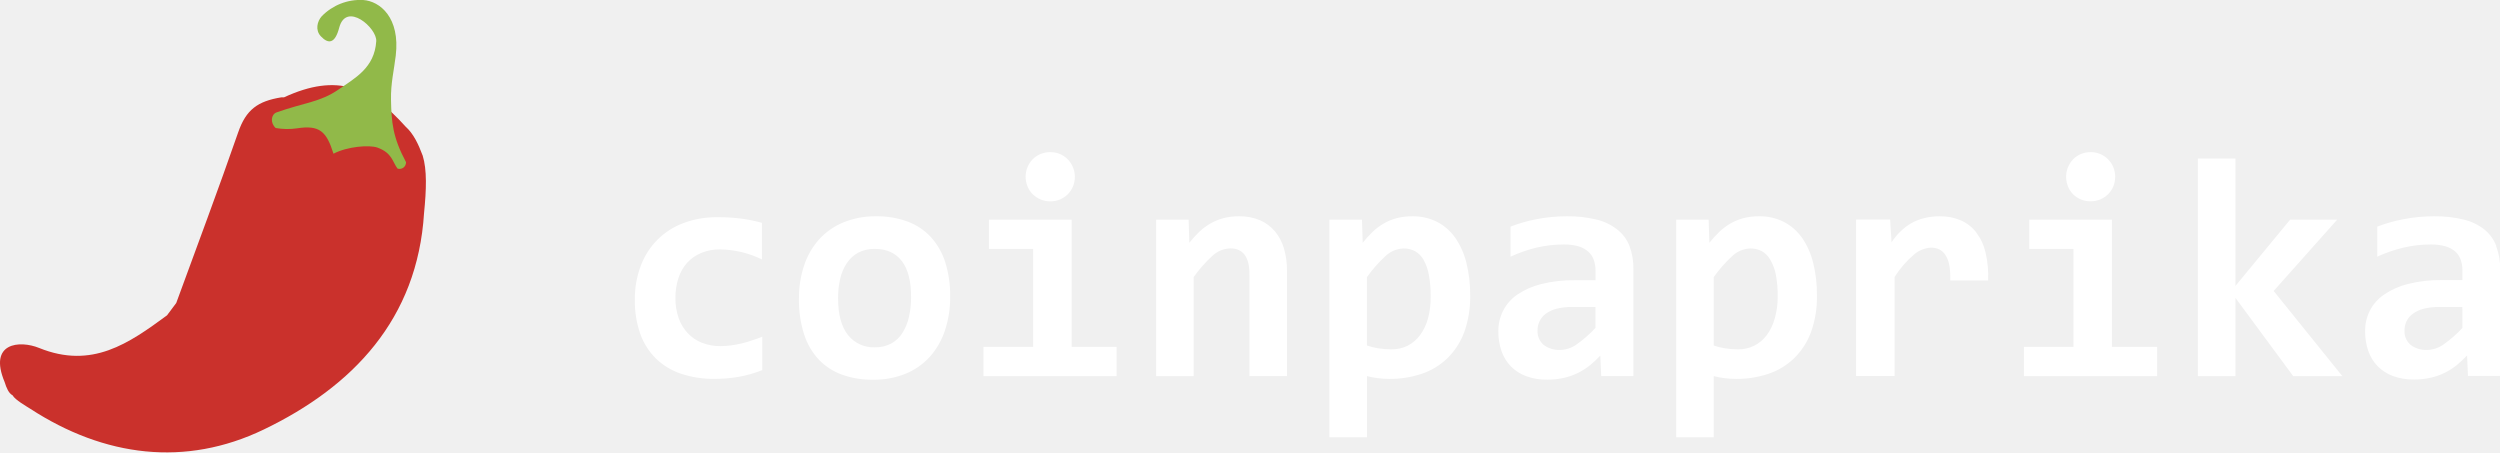
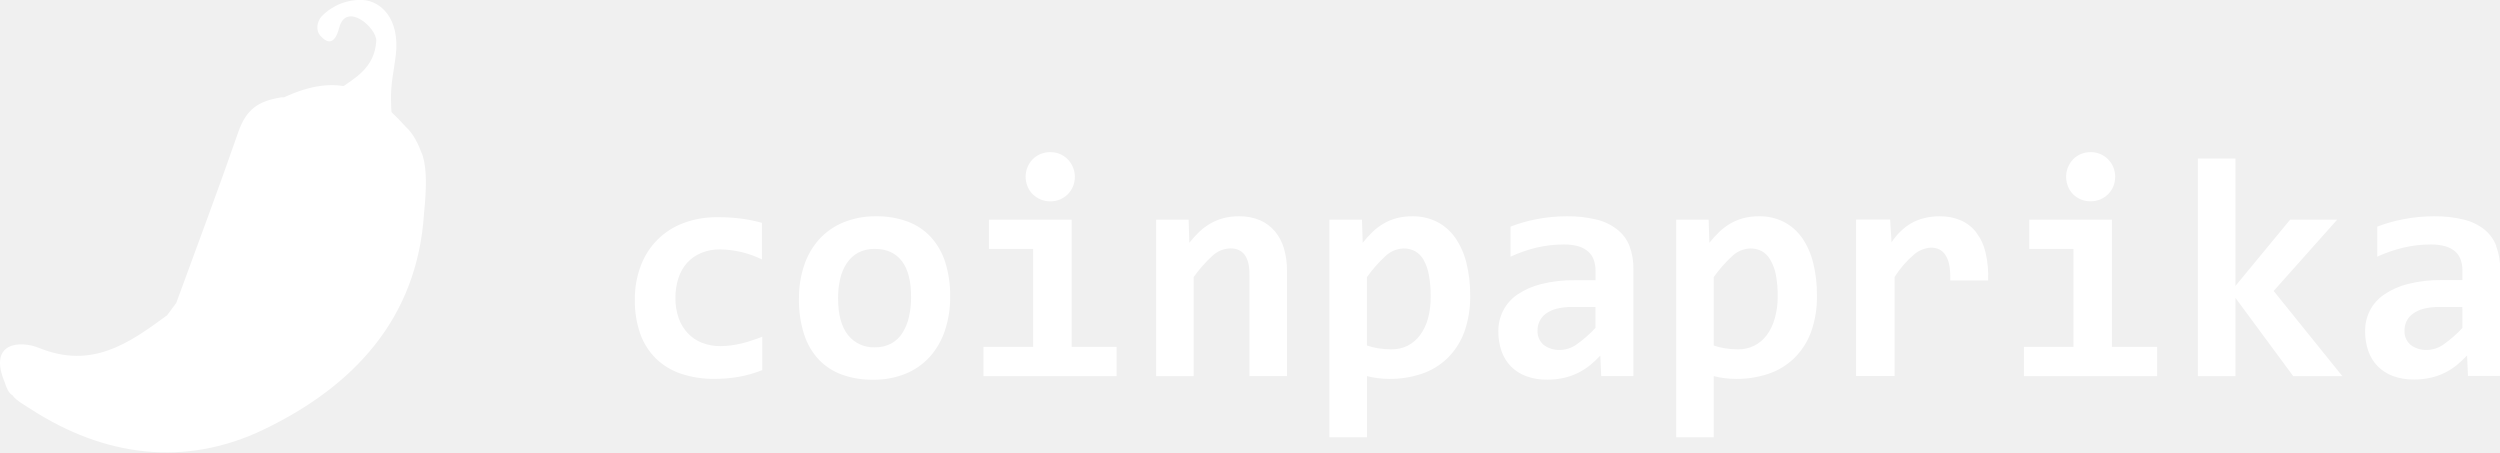
<svg xmlns="http://www.w3.org/2000/svg" viewBox="0 0 706.7 127.9">
  <defs>
-     <style>.cls-1{isolation:isolate;}.cls-2{fill:#FFF;}.cls-2,.cls-3,.cls-4{fill-rule:evenodd;}.cls-3{fill:#ca312c;}.cls-4{fill:#91b949;}</style>
+     <style>.cls-1{isolation:isolate;}.cls-2{fill:#FFF;}.cls-2,.cls-3,.cls-4{fill-rule:evenodd;}.cls-3{fill:#ffffff;}.cls-4{fill:#ffffff;}</style>
  </defs>
  <g id="Layer_2" data-name="Layer 2">
    <g id="coinpaprika_copy_16" data-name="coinpaprika copy 16" class="cls-1">
      <path class="cls-2" d="M209.68,97.07a27.91,27.91,0,0,1-3.09.57,23.55,23.55,0,0,1-2.94.2,14.06,14.06,0,0,1-5.22-.94,11.09,11.09,0,0,1-4-2.7,12,12,0,0,1-2.59-4.29,16.63,16.63,0,0,1-.91-5.7,17.48,17.48,0,0,1,.85-5.59,12,12,0,0,1,2.45-4.33,11.23,11.23,0,0,1,4-2.79,13.32,13.32,0,0,1,5.3-1,28,28,0,0,1,11.85,2.83V63A42.52,42.52,0,0,0,210,61.86a48.93,48.93,0,0,0-7.25-.46,26.45,26.45,0,0,0-9.56,1.66,20.43,20.43,0,0,0-12.05,12.06,26.24,26.24,0,0,0-1.68,9.62A27.81,27.81,0,0,0,181,94.4a18.7,18.7,0,0,0,4.46,7,18.89,18.89,0,0,0,7.09,4.26,28.94,28.94,0,0,0,9.45,1.44,39.76,39.76,0,0,0,7-.61,33.63,33.63,0,0,0,6.48-1.87V95.18a29.27,29.27,0,0,1-2.8,1C211.73,96.55,210.71,96.83,209.68,97.07Zm53.38-30.14a17.15,17.15,0,0,0-6.57-4.33,25,25,0,0,0-8.83-1.46,23.6,23.6,0,0,0-9.14,1.68,19.17,19.17,0,0,0-6.86,4.72,20.84,20.84,0,0,0-4.31,7.36,28.94,28.94,0,0,0-1.5,9.57,31.37,31.37,0,0,0,1.44,10,18.85,18.85,0,0,0,4.13,7.14,17.14,17.14,0,0,0,6.57,4.29,25.18,25.18,0,0,0,8.8,1.44,23.68,23.68,0,0,0,9.22-1.7,18.92,18.92,0,0,0,6.84-4.79,21,21,0,0,0,4.26-7.42,29.32,29.32,0,0,0,1.48-9.56,31.12,31.12,0,0,0-1.41-9.81A19,19,0,0,0,263.06,66.93Zm-6.13,22.72a14.3,14.3,0,0,1-1.83,4.46,8.52,8.52,0,0,1-3.18,3,9.38,9.38,0,0,1-4.61,1.07,9.23,9.23,0,0,1-7.62-3.5q-2.79-3.51-2.78-10.43a24,24,0,0,1,.58-5.4,13.51,13.51,0,0,1,1.85-4.41,9.21,9.21,0,0,1,3.22-3,9.72,9.72,0,0,1,4.75-1.08q5,0,7.64,3.46t2.59,10.34A24.19,24.19,0,0,1,256.93,89.65Zm35-34.75a7.25,7.25,0,0,0,2.22,1.48,7.09,7.09,0,0,0,2.77.54,6.91,6.91,0,0,0,2.74-.54,7.28,7.28,0,0,0,2.2-1.48,6.69,6.69,0,0,0,1.45-2.2,7.14,7.14,0,0,0,0-5.4A6.8,6.8,0,0,0,296.89,43a7.09,7.09,0,0,0-2.77.54,6.8,6.8,0,0,0-2.22,1.5,6.88,6.88,0,0,0-1.45,2.22,7.14,7.14,0,0,0,0,5.4A6.69,6.69,0,0,0,291.9,54.9Zm11,7.2H279.56v8.27h12.49V98.05H278v8.27h37.65V98.05H302.94Zm57.45,3.29a11.43,11.43,0,0,0-4.22-3.14,14.58,14.58,0,0,0-5.92-1.11,17,17,0,0,0-4.4.53,14.46,14.46,0,0,0-3.65,1.5A16.62,16.62,0,0,0,339,65.54a31.16,31.16,0,0,0-2.8,3.09L336,62.1h-9.19v44.22h10.62v-28a37.44,37.44,0,0,1,5.2-5.92,7.72,7.72,0,0,1,5.16-2.18q5.4,0,5.4,7.27v28.81h10.62V76.64a22.19,22.19,0,0,0-.85-6.38A13.3,13.3,0,0,0,360.39,65.39Zm50.95,1.78a14.09,14.09,0,0,0-5.11-4.46,15.1,15.1,0,0,0-7-1.57,16.93,16.93,0,0,0-4.39.53,14.38,14.38,0,0,0-3.66,1.5,16.25,16.25,0,0,0-3.15,2.37,30,30,0,0,0-2.81,3.09L385,62.1H375.8v61.5h10.62V106.32a22.76,22.76,0,0,0,3,.57,24.43,24.43,0,0,0,3.31.22,28,28,0,0,0,9.09-1.42,19.21,19.21,0,0,0,7.25-4.35A20.08,20.08,0,0,0,413.87,94a29.26,29.26,0,0,0,1.72-10.53,36.46,36.46,0,0,0-1.09-9.25A21.43,21.43,0,0,0,411.34,67.17Zm-7.68,22.9a14,14,0,0,1-2.24,4.68,10.23,10.23,0,0,1-3.53,3,10.12,10.12,0,0,1-4.59,1,23.36,23.36,0,0,1-3.76-.3,16.78,16.78,0,0,1-3.12-.79V78.34a37.44,37.44,0,0,1,5.2-5.92,7.74,7.74,0,0,1,5.16-2.18A6.68,6.68,0,0,1,400,71a6.27,6.27,0,0,1,2.4,2.42,13.74,13.74,0,0,1,1.5,4.22,31.63,31.63,0,0,1,.52,6.22A22.83,22.83,0,0,1,403.66,90.07Zm53.52-25.18a15.08,15.08,0,0,0-5.81-2.81,33.46,33.46,0,0,0-8.45-.94,44.27,44.27,0,0,0-8.64.83A42.33,42.33,0,0,0,427,64.06v8.49A40.13,40.13,0,0,1,434.33,70a33.93,33.93,0,0,1,7.72-.89,14.65,14.65,0,0,1,4.18.52A7.53,7.53,0,0,1,449,71.15a5.67,5.67,0,0,1,1.54,2.33,9.28,9.28,0,0,1,.48,3.07v2.66h-5.79a37.1,37.1,0,0,0-9.56,1.09,21.16,21.16,0,0,0-6.79,3,12.32,12.32,0,0,0-4,4.57,12.7,12.7,0,0,0-1.33,5.79,16.73,16.73,0,0,0,.89,5.57,11.72,11.72,0,0,0,2.63,4.31,11.92,11.92,0,0,0,4.31,2.78,16.38,16.38,0,0,0,6,1,20.51,20.51,0,0,0,4.72-.51,17.67,17.67,0,0,0,4-1.41,18.68,18.68,0,0,0,3.36-2.15,32.24,32.24,0,0,0,2.91-2.72l.26,5.78h9.1V76.12a17.94,17.94,0,0,0-1.09-6.55A11,11,0,0,0,457.18,64.89ZM451,92.7a33.86,33.86,0,0,1-5.27,4.62,8.29,8.29,0,0,1-4.61,1.6,7.3,7.3,0,0,1-4.74-1.41,5,5,0,0,1-1.75-4.11,6,6,0,0,1,.55-2.55,5.59,5.59,0,0,1,1.71-2.11,8.92,8.92,0,0,1,3-1.44,17.16,17.16,0,0,1,4.57-.52H451Zm58.35-25.53a14.2,14.2,0,0,0-5.12-4.46,15.05,15.05,0,0,0-7-1.57,17,17,0,0,0-4.4.53,14.46,14.46,0,0,0-3.65,1.5,16,16,0,0,0-3.16,2.37,31.23,31.23,0,0,0-2.81,3.09L483,62.1h-9.18v61.5h10.62V106.32a22.91,22.91,0,0,0,3,.57,24.43,24.43,0,0,0,3.31.22,27.94,27.94,0,0,0,9.09-1.42,19.14,19.14,0,0,0,7.25-4.35A20.08,20.08,0,0,0,511.89,94a29,29,0,0,0,1.72-10.53,36.48,36.48,0,0,0-1.08-9.25A21.63,21.63,0,0,0,509.37,67.17Zm-7.69,22.9a13.76,13.76,0,0,1-2.24,4.68,9.86,9.86,0,0,1-8.12,4,23.45,23.45,0,0,1-3.76-.3,16.86,16.86,0,0,1-3.11-.79V78.34a37.44,37.44,0,0,1,5.2-5.92,7.72,7.72,0,0,1,5.16-2.18,6.68,6.68,0,0,1,3.24.76,6.31,6.31,0,0,1,2.39,2.42A13.47,13.47,0,0,1,502,77.64a31.63,31.63,0,0,1,.52,6.22A22.44,22.44,0,0,1,501.68,90.07Zm57-24.36a11.22,11.22,0,0,0-4.35-3.41,14.47,14.47,0,0,0-5.94-1.16,18.07,18.07,0,0,0-4.49.53,13.94,13.94,0,0,0-3.72,1.5,15.05,15.05,0,0,0-3,2.33,17,17,0,0,0-2.46,3l-.4-6.44h-9.62v44.22h10.89v-28A27.82,27.82,0,0,1,541,72,8,8,0,0,1,545.87,70a5.28,5.28,0,0,1,2.39.53A4.46,4.46,0,0,1,550,72.2a8.12,8.12,0,0,1,1.05,2.87,20.63,20.63,0,0,1,.24,4.22H562a29.13,29.13,0,0,0-.72-7.9A14.85,14.85,0,0,0,558.64,65.71ZM597,62.1H573.64v8.27h12.49V98.05h-14v8.27h37.65V98.05H597Zm-11-7.2a6.94,6.94,0,0,0,5,2,6.87,6.87,0,0,0,2.74-.54,7.16,7.16,0,0,0,2.2-1.48,6.88,6.88,0,0,0,1.46-2.2,7.27,7.27,0,0,0,0-5.4,7.08,7.08,0,0,0-1.46-2.22,6.72,6.72,0,0,0-2.2-1.5A6.87,6.87,0,0,0,591,43a7.12,7.12,0,0,0-2.77.54,6.66,6.66,0,0,0-2.21,1.5,7.16,7.16,0,0,0-1.46,7.62A6.72,6.72,0,0,0,586,54.9Zm74.67,7.2H647.37L631.92,80.82v-36H621.3v61.5h10.62V84.21l16.32,22.11h13.89L642.72,82.25Zm45,7.47a11,11,0,0,0-3.37-4.68,15.15,15.15,0,0,0-5.81-2.81,33.46,33.46,0,0,0-8.45-.94,44.09,44.09,0,0,0-8.63.83A42.2,42.2,0,0,0,672,64.06v8.49A40.13,40.13,0,0,1,679.39,70a33.93,33.93,0,0,1,7.72-.89,14.65,14.65,0,0,1,4.18.52,7.45,7.45,0,0,1,2.77,1.48,5.57,5.57,0,0,1,1.54,2.33,9.28,9.28,0,0,1,.48,3.07v2.66h-5.79a37,37,0,0,0-9.55,1.09,21,21,0,0,0-6.79,3,12.27,12.27,0,0,0-4.05,4.57,12.7,12.7,0,0,0-1.33,5.79,16.73,16.73,0,0,0,.89,5.57,11.72,11.72,0,0,0,2.63,4.31,12,12,0,0,0,4.31,2.78,16.38,16.38,0,0,0,6,1,20.51,20.51,0,0,0,4.72-.51,17.5,17.5,0,0,0,4-1.41,18.68,18.68,0,0,0,3.36-2.15,32.24,32.24,0,0,0,2.91-2.72l.26,5.78h9.1V76.12A17.94,17.94,0,0,0,705.61,69.57ZM696.08,92.7a33.86,33.86,0,0,1-5.27,4.62,8.29,8.29,0,0,1-4.61,1.6,7.35,7.35,0,0,1-4.75-1.41,5,5,0,0,1-1.74-4.11,6,6,0,0,1,.55-2.55A5.53,5.53,0,0,1,682,88.74a8.77,8.77,0,0,1,3-1.44,17.16,17.16,0,0,1,4.57-.52h6.49Z" />
    </g>
    <g id="Shape_6_copy_22" data-name="Shape 6 copy 22" class="cls-1">
      <g id="Shape_6_copy_22-2" data-name="Shape 6 copy 22">
        <path class="cls-3" d="M119.49,44c-1.27-3.41-2.66-6.25-4.82-8.19-10-11.13-19.18-15.33-34.4-8.29l-.77,0c-6.61,1.08-9.94,3.44-12.17,9.89C61.71,53.61,55.68,69.6,49.82,85.65h0l-2.61,3.49C36.43,97.06,26,104.42,11.06,98.36,5.57,96.13-3.37,96.81,1.31,108c.52,1.67,1.14,3.16,2.25,3.75.69,1.3,4.08,3.2,4.95,3.77,21,13.67,43.92,16.55,66.06,5.89C99.73,109.31,118,90.2,119.87,60.24,120.54,53.59,120.72,48,119.49,44Z" />
      </g>
    </g>
    <g id="Shape_7_copy_22" data-name="Shape 7 copy 22" class="cls-1">
      <g id="Shape_7_copy_22-2" data-name="Shape 7 copy 22">
        <path class="cls-4" d="M110.53,28.22c-.1-4.61.86-8.45,1.34-12.48C113.15,5,107.43.32,102.65,0a15.24,15.24,0,0,0-11.71,4.6c-1.27,1.41-1.89,3.92-.25,5.65,2.09,2.23,4,2.19,5.2-2.44,2-7.49,10.7.11,10.47,3.82-.48,7.57-6,10.44-10.74,13.72C90.52,28.87,86,29,78.21,31.76c-1.61.57-1.89,3-.27,4.43a19.13,19.13,0,0,0,6,.09c6.38-1,8.36.85,10.33,7.17,3.92-2.06,10.15-2.54,12.42-1.73,4.22,1.52,4.26,4.11,5.69,5.94a1.83,1.83,0,0,0,2.39-1.83C111,38.79,110.66,34.56,110.53,28.22Z" />
      </g>
    </g>
  </g>
</svg>
